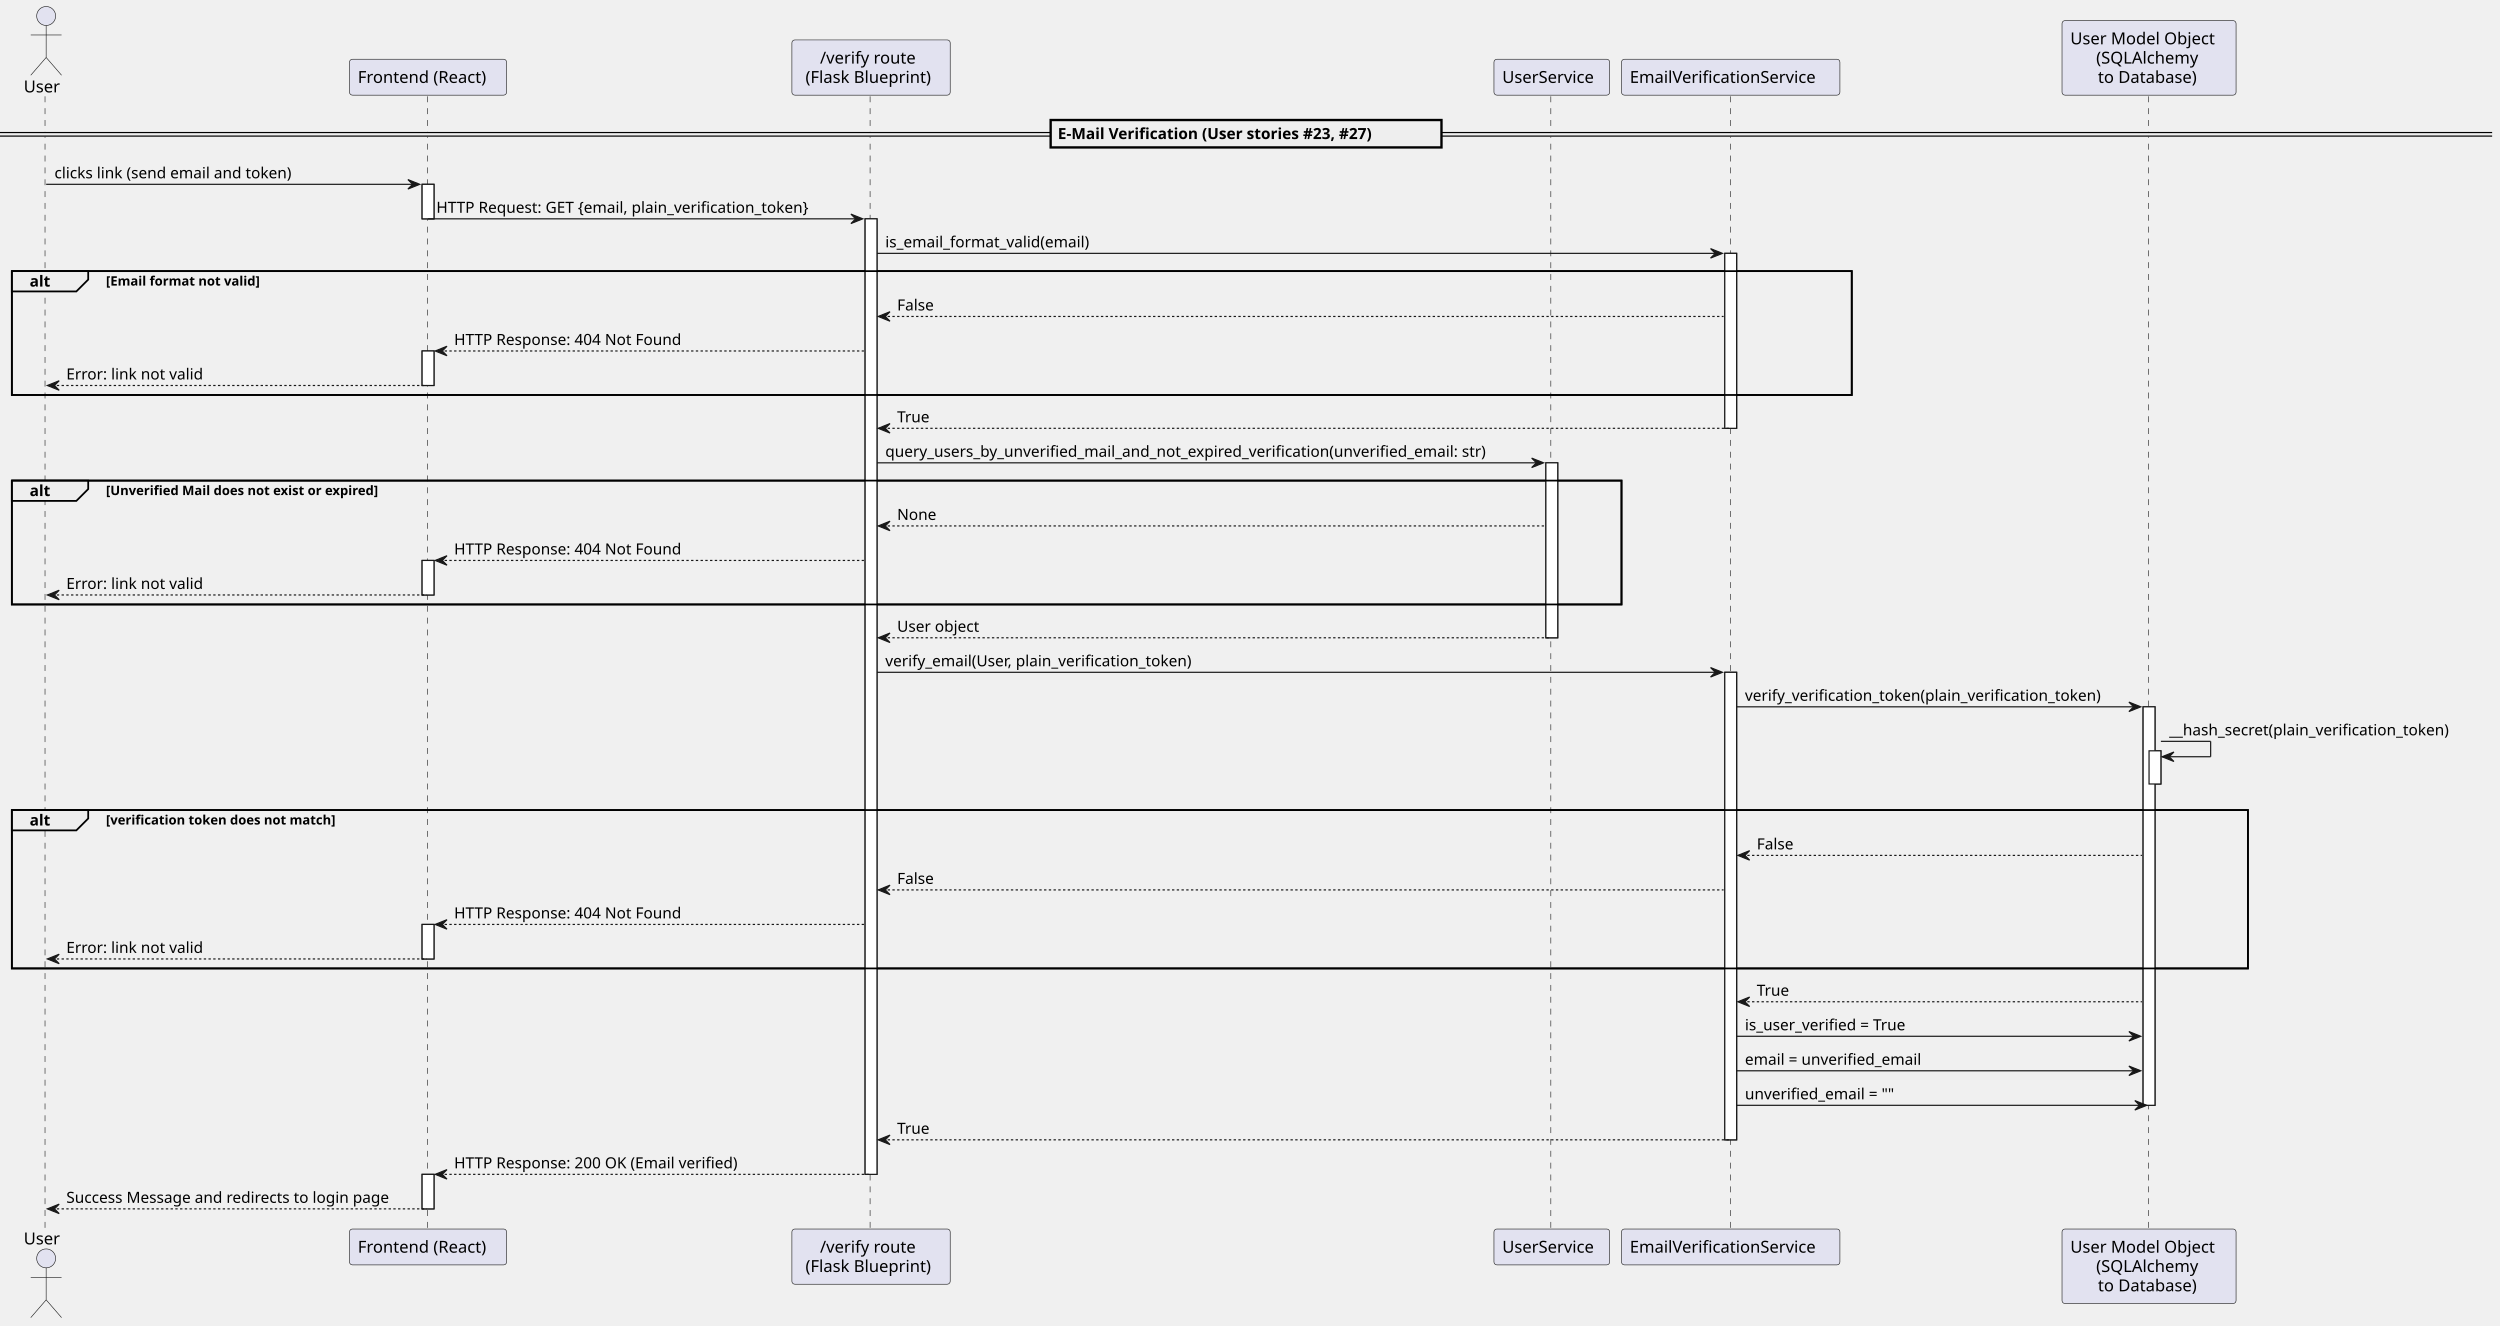
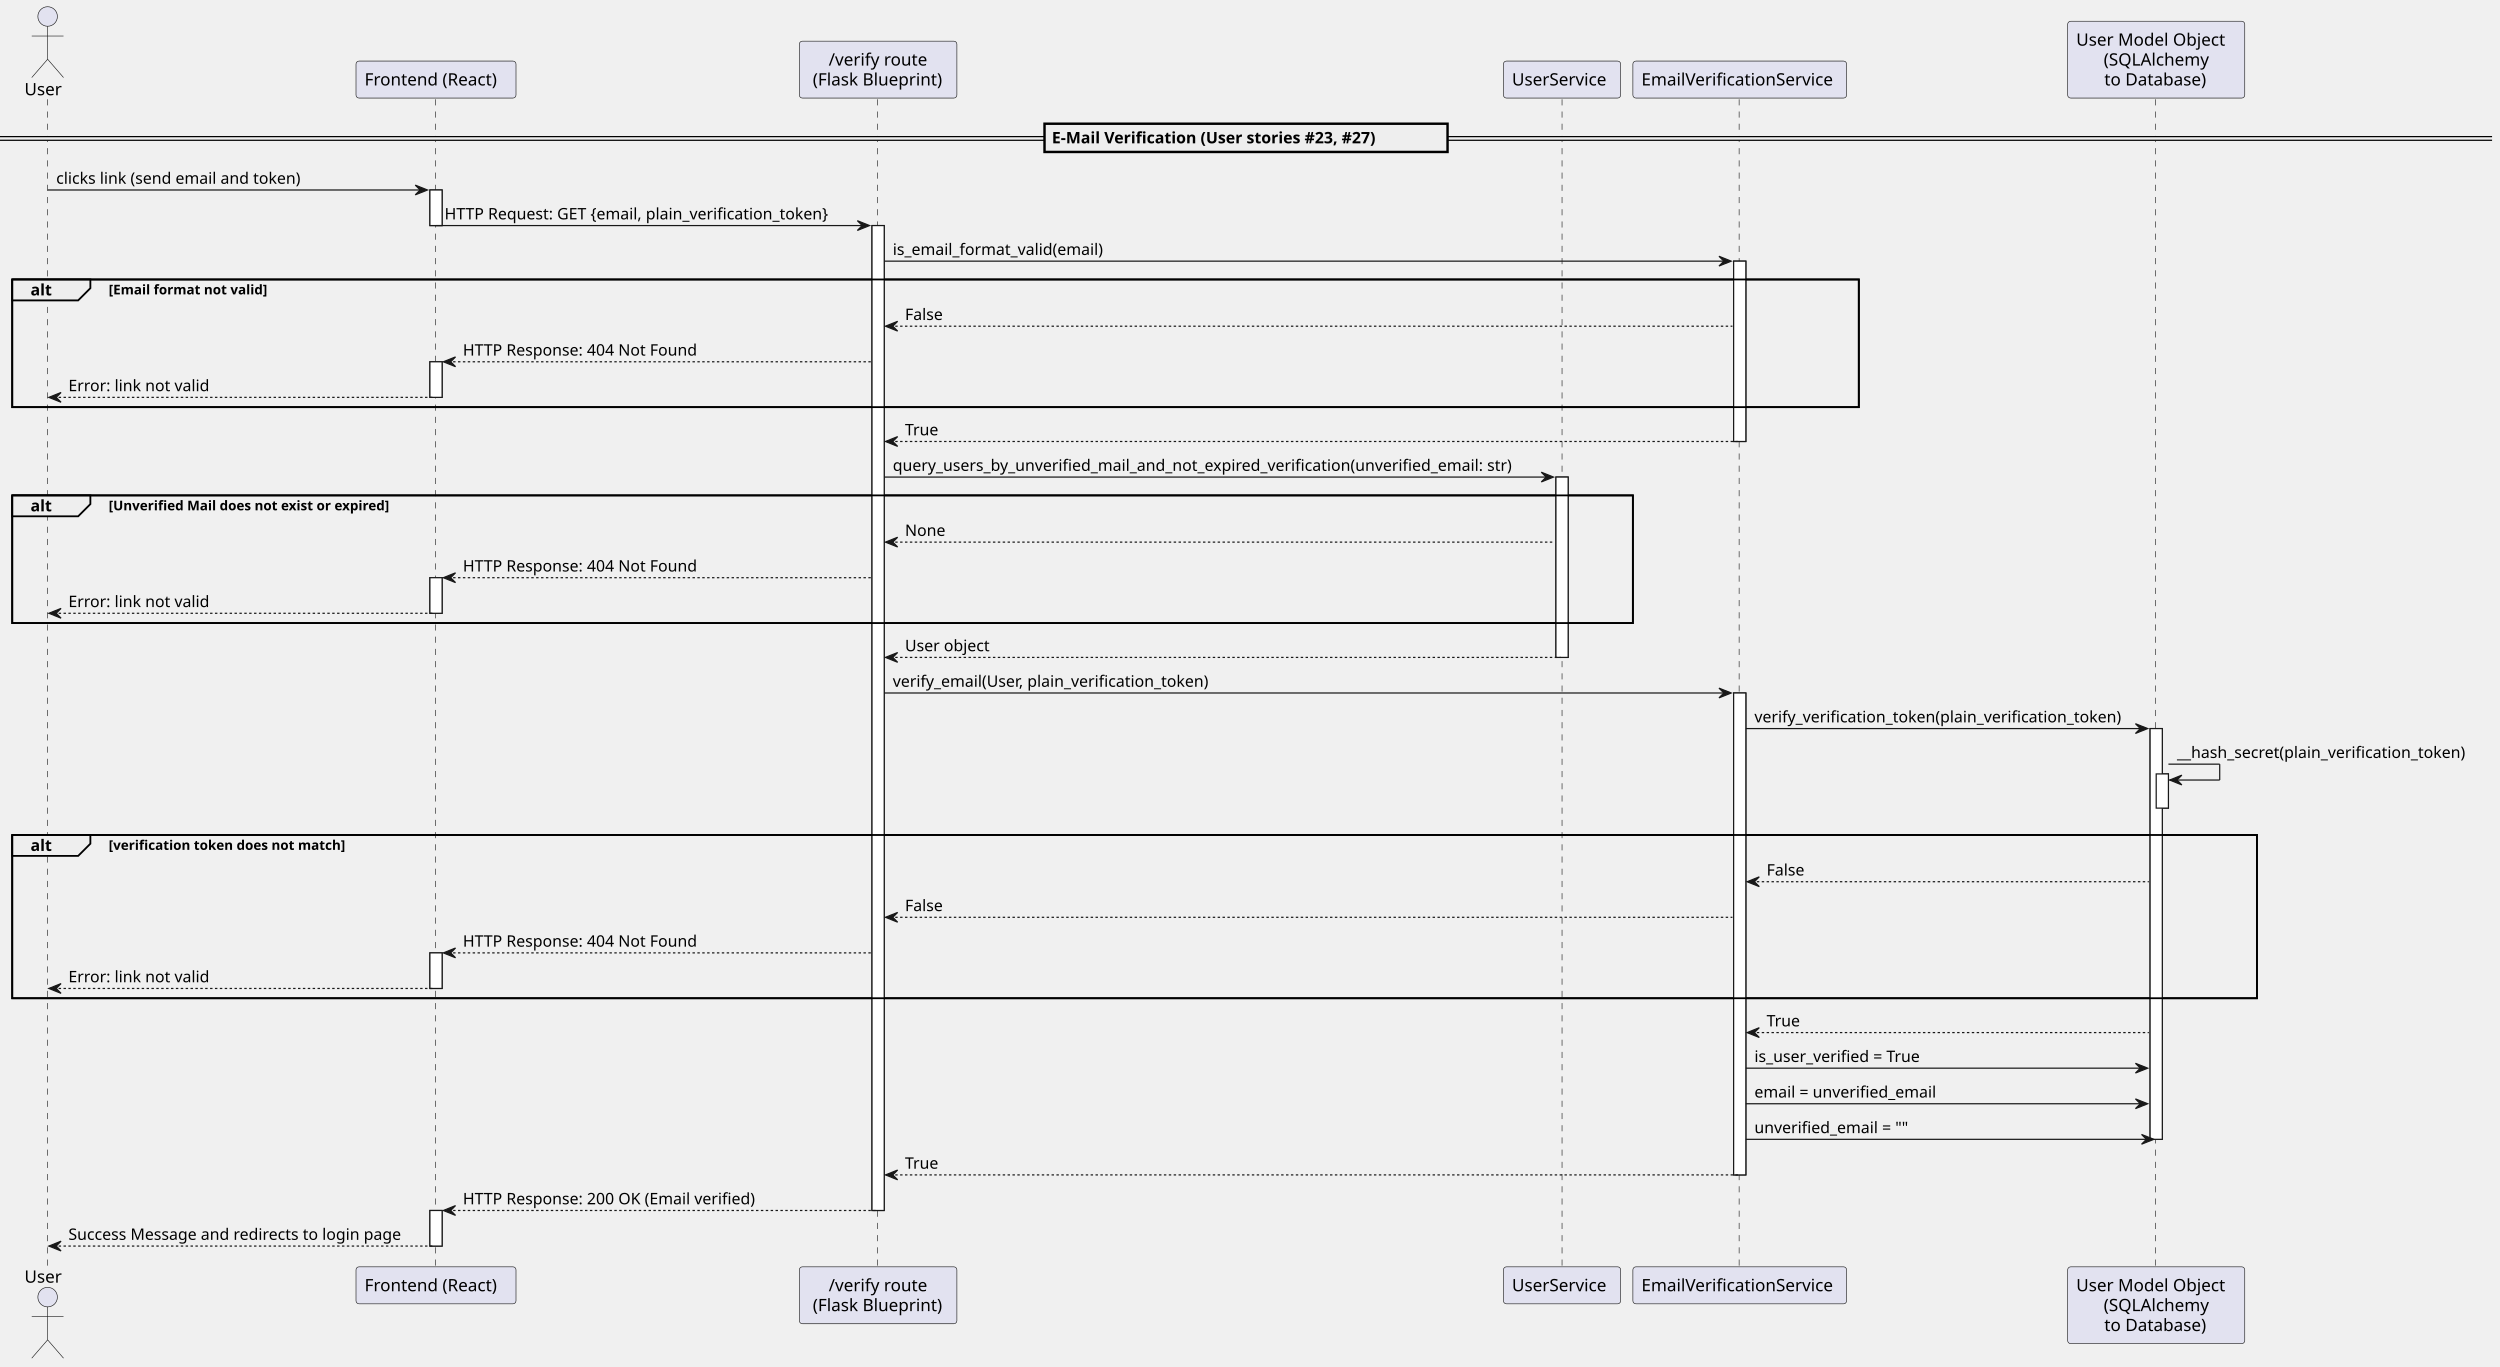
- <svg xmlns="http://www.w3.org/2000/svg" contentStyleType="text/css" data-diagram-type="SEQUENCE" height="1119px" preserveAspectRatio="none" style="width:2110px;height:1119px;background:#FFFFFF;" version="1.1" viewBox="0 0 2110 1119" width="2110px" zoomAndPan="magnify">
+ <svg xmlns="http://www.w3.org/2000/svg" contentStyleType="text/css" height="1119px" preserveAspectRatio="none" style="width:2047px;height:1119px;background:#FFFFFF;" version="1.1" viewBox="0 0 2047 1119" width="2047px" zoomAndPan="magnify">
  <defs />
  <g>
-     <g>
-       <rect fill="#FFFFFF" height="29.133" style="stroke:#181818;stroke-width:1;" width="10" x="356.268" y="155.562" />
-     </g>
-     <g>
-       <rect fill="#FFFFFF" height="29.133" style="stroke:#181818;stroke-width:1;" width="10" x="356.268" y="296.227" />
-     </g>
-     <g>
-       <rect fill="#FFFFFF" height="29.133" style="stroke:#181818;stroke-width:1;" width="10" x="356.268" y="473.023" />
-     </g>
-     <g>
-       <rect fill="#FFFFFF" height="29.133" style="stroke:#181818;stroke-width:1;" width="10" x="356.268" y="780.219" />
-     </g>
-     <g>
-       <rect fill="#FFFFFF" height="29.133" style="stroke:#181818;stroke-width:1;" width="10" x="356.268" y="991.148" />
-     </g>
-     <g>
-       <rect fill="#FFFFFF" height="806.453" style="stroke:#181818;stroke-width:1;" width="10" x="730.168" y="184.695" />
-     </g>
-     <g>
-       <rect fill="#FFFFFF" height="147.664" style="stroke:#181818;stroke-width:1;" width="10" x="1304.723" y="390.625" />
-     </g>
-     <g>
-       <rect fill="#FFFFFF" height="147.664" style="stroke:#181818;stroke-width:1;" width="10" x="1455.714" y="213.828" />
-     </g>
-     <g>
-       <rect fill="#FFFFFF" height="394.594" style="stroke:#181818;stroke-width:1;" width="10" x="1455.714" y="567.422" />
-     </g>
-     <g>
-       <rect fill="#FFFFFF" height="336.328" style="stroke:#181818;stroke-width:1;" width="10" x="1808.794" y="596.555" />
-     </g>
-     <g>
-       <rect fill="#FFFFFF" height="28" style="stroke:#181818;stroke-width:1;" width="10" x="1813.794" y="633.688" />
-     </g>
-     <rect fill="#FFFFFF" fill-opacity="0" height="104.531" style="stroke:#000000;stroke-width:1.5;" width="1552.88" x="10" y="228.828" />
-     <rect fill="#FFFFFF" fill-opacity="0" height="104.531" style="stroke:#000000;stroke-width:1.5;" width="1358.549" x="10" y="405.625" />
-     <rect fill="#FFFFFF" fill-opacity="0" height="133.664" style="stroke:#000000;stroke-width:1.5;" width="1887.239" x="10" y="683.688" />
-     <g>
-       <rect fill="#FFFFFF" fill-opacity="0" height="956.984" width="8" x="34.955" y="81.297" />
-       <line style="stroke:#181818;stroke-width:0.5;stroke-dasharray:5.0,5.0;" x1="38" x2="38" y1="81.297" y2="1038.281" />
-     </g>
-     <g>
-       <rect fill="#FFFFFF" fill-opacity="0" height="956.984" width="8" x="357.268" y="81.297" />
-       <line style="stroke:#181818;stroke-width:0.5;stroke-dasharray:5.0,5.0;" x1="360.973" x2="360.973" y1="81.297" y2="1038.281" />
-     </g>
-     <g>
-       <rect fill="#FFFFFF" fill-opacity="0" height="956.984" width="8" x="731.168" y="81.297" />
-       <line style="stroke:#181818;stroke-width:0.5;stroke-dasharray:5.0,5.0;" x1="734.356" x2="734.356" y1="81.297" y2="1038.281" />
-     </g>
-     <g>
-       <rect fill="#FFFFFF" fill-opacity="0" height="956.984" width="8" x="1305.723" y="81.297" />
-       <line style="stroke:#181818;stroke-width:0.5;stroke-dasharray:5.0,5.0;" x1="1308.898" x2="1308.898" y1="81.297" y2="1038.281" />
-     </g>
-     <g>
-       <rect fill="#FFFFFF" fill-opacity="0" height="956.984" width="8" x="1456.714" y="81.297" />
-       <line style="stroke:#181818;stroke-width:0.5;stroke-dasharray:5.0,5.0;" x1="1460.549" x2="1460.549" y1="81.297" y2="1038.281" />
-     </g>
-     <g>
-       <rect fill="#FFFFFF" fill-opacity="0" height="956.984" width="8" x="1809.794" y="81.297" />
-       <line style="stroke:#181818;stroke-width:0.5;stroke-dasharray:5.0,5.0;" x1="1813.349" x2="1813.349" y1="81.297" y2="1038.281" />
-     </g>
-     <g>
-       <text fill="#000000" font-family="sans-serif" font-size="14" lengthAdjust="spacing" textLength="31.91" x="20" y="77.995">User</text>
-       <ellipse cx="38.955" cy="13.5" fill="#E2E2F0" rx="8" ry="8" style="stroke:#181818;stroke-width:0.5;" />
-       <path d="M38.955,21.5 L38.955,48.5 M25.955,29.5 L51.955,29.5 M38.955,48.5 L25.955,63.5 M38.955,48.5 L51.955,63.5 " fill="#FFFFFF" fill-opacity="0" style="stroke:#181818;stroke-width:0.5;" />
-     </g>
-     <g>
-       <text fill="#000000" font-family="sans-serif" font-size="14" lengthAdjust="spacing" textLength="31.91" x="20" y="1050.276">User</text>
-       <ellipse cx="38.955" cy="1062.078" fill="#E2E2F0" rx="8" ry="8" style="stroke:#181818;stroke-width:0.5;" />
-       <path d="M38.955,1070.078 L38.955,1097.078 M25.955,1078.078 L51.955,1078.078 M38.955,1097.078 L25.955,1112.078 M38.955,1097.078 L51.955,1112.078 " fill="#FFFFFF" fill-opacity="0" style="stroke:#181818;stroke-width:0.5;" />
-     </g>
-     <g>
-       <rect fill="#E2E2F0" height="30.297" rx="2.5" ry="2.5" style="stroke:#181818;stroke-width:0.5;" width="132.59" x="294.973" y="50" />
-       <text fill="#000000" font-family="sans-serif" font-size="14" lengthAdjust="spacing" textLength="118.59" x="301.973" y="69.995">Frontend (React)</text>
-     </g>
-     <g>
-       <rect fill="#E2E2F0" height="30.297" rx="2.5" ry="2.5" style="stroke:#181818;stroke-width:0.5;" width="132.59" x="294.973" y="1037.281" />
-       <text fill="#000000" font-family="sans-serif" font-size="14" lengthAdjust="spacing" textLength="118.59" x="301.973" y="1057.276">Frontend (React)</text>
-     </g>
-     <g>
-       <rect fill="#E2E2F0" height="46.594" rx="2.5" ry="2.5" style="stroke:#181818;stroke-width:0.5;" width="133.622" x="668.356" y="33.703" />
-       <text fill="#000000" font-family="sans-serif" font-size="14" lengthAdjust="spacing" textLength="86.222" x="692.057" y="53.698">/verify route</text>
-       <text fill="#000000" font-family="sans-serif" font-size="14" lengthAdjust="spacing" textLength="115.172" x="679.807" y="69.995">(Flask Blueprint)</text>
-     </g>
-     <g>
-       <rect fill="#E2E2F0" height="46.594" rx="2.5" ry="2.5" style="stroke:#181818;stroke-width:0.5;" width="133.622" x="668.356" y="1037.281" />
-       <text fill="#000000" font-family="sans-serif" font-size="14" lengthAdjust="spacing" textLength="86.222" x="692.057" y="1057.276">/verify route</text>
-       <text fill="#000000" font-family="sans-serif" font-size="14" lengthAdjust="spacing" textLength="115.172" x="679.807" y="1073.573">(Flask Blueprint)</text>
-     </g>
-     <g>
-       <rect fill="#E2E2F0" height="30.297" rx="2.5" ry="2.5" style="stroke:#181818;stroke-width:0.5;" width="97.651" x="1260.898" y="50" />
-       <text fill="#000000" font-family="sans-serif" font-size="14" lengthAdjust="spacing" textLength="83.651" x="1267.898" y="69.995">UserService</text>
-     </g>
-     <g>
-       <rect fill="#E2E2F0" height="30.297" rx="2.5" ry="2.5" style="stroke:#181818;stroke-width:0.5;" width="97.651" x="1260.898" y="1037.281" />
-       <text fill="#000000" font-family="sans-serif" font-size="14" lengthAdjust="spacing" textLength="83.651" x="1267.898" y="1057.276">UserService</text>
-     </g>
-     <g>
-       <rect fill="#E2E2F0" height="30.297" rx="2.5" ry="2.5" style="stroke:#181818;stroke-width:0.5;" width="184.331" x="1368.549" y="50" />
-       <text fill="#000000" font-family="sans-serif" font-size="14" lengthAdjust="spacing" textLength="170.331" x="1375.549" y="69.995">EmailVerificationService</text>
-     </g>
-     <g>
-       <rect fill="#E2E2F0" height="30.297" rx="2.5" ry="2.5" style="stroke:#181818;stroke-width:0.5;" width="184.331" x="1368.549" y="1037.281" />
-       <text fill="#000000" font-family="sans-serif" font-size="14" lengthAdjust="spacing" textLength="170.331" x="1375.549" y="1057.276">EmailVerificationService</text>
-     </g>
-     <g>
-       <rect fill="#E2E2F0" height="62.891" rx="2.5" ry="2.5" style="stroke:#181818;stroke-width:0.5;" width="146.891" x="1740.349" y="17.406" />
-       <text fill="#000000" font-family="sans-serif" font-size="14" lengthAdjust="spacing" textLength="128.44" x="1747.349" y="37.401">User Model Object</text>
-       <text fill="#000000" font-family="sans-serif" font-size="14" lengthAdjust="spacing" textLength="93.741" x="1769.148" y="53.698">(SQLAlchemy</text>
-       <text fill="#000000" font-family="sans-serif" font-size="14" lengthAdjust="spacing" textLength="90.768" x="1770.635" y="69.995">to Database)</text>
-     </g>
-     <g>
-       <rect fill="#E2E2F0" height="62.891" rx="2.5" ry="2.5" style="stroke:#181818;stroke-width:0.5;" width="146.891" x="1740.349" y="1037.281" />
-       <text fill="#000000" font-family="sans-serif" font-size="14" lengthAdjust="spacing" textLength="128.44" x="1747.349" y="1057.276">User Model Object</text>
-       <text fill="#000000" font-family="sans-serif" font-size="14" lengthAdjust="spacing" textLength="93.741" x="1769.148" y="1073.573">(SQLAlchemy</text>
-       <text fill="#000000" font-family="sans-serif" font-size="14" lengthAdjust="spacing" textLength="90.768" x="1770.635" y="1089.87">to Database)</text>
-     </g>
-     <g>
-       <rect fill="#FFFFFF" height="29.133" style="stroke:#181818;stroke-width:1;" width="10" x="356.268" y="155.562" />
-     </g>
-     <g>
-       <rect fill="#FFFFFF" height="29.133" style="stroke:#181818;stroke-width:1;" width="10" x="356.268" y="296.227" />
-     </g>
-     <g>
-       <rect fill="#FFFFFF" height="29.133" style="stroke:#181818;stroke-width:1;" width="10" x="356.268" y="473.023" />
-     </g>
-     <g>
-       <rect fill="#FFFFFF" height="29.133" style="stroke:#181818;stroke-width:1;" width="10" x="356.268" y="780.219" />
-     </g>
-     <g>
-       <rect fill="#FFFFFF" height="29.133" style="stroke:#181818;stroke-width:1;" width="10" x="356.268" y="991.148" />
-     </g>
-     <g>
-       <rect fill="#FFFFFF" height="806.453" style="stroke:#181818;stroke-width:1;" width="10" x="730.168" y="184.695" />
-     </g>
-     <g>
-       <rect fill="#FFFFFF" height="147.664" style="stroke:#181818;stroke-width:1;" width="10" x="1304.723" y="390.625" />
-     </g>
-     <g>
-       <rect fill="#FFFFFF" height="147.664" style="stroke:#181818;stroke-width:1;" width="10" x="1455.714" y="213.828" />
-     </g>
-     <g>
-       <rect fill="#FFFFFF" height="394.594" style="stroke:#181818;stroke-width:1;" width="10" x="1455.714" y="567.422" />
-     </g>
-     <g>
-       <rect fill="#FFFFFF" height="336.328" style="stroke:#181818;stroke-width:1;" width="10" x="1808.794" y="596.555" />
-     </g>
-     <g>
-       <rect fill="#FFFFFF" height="28" style="stroke:#181818;stroke-width:1;" width="10" x="1813.794" y="633.688" />
-     </g>
-     <rect fill="#EEEEEE" height="3" style="stroke:#EEEEEE;stroke-width:1;" width="2103.363" x="0" y="111.863" />
-     <line style="stroke:#000000;stroke-width:1;" x1="0" x2="2103.363" y1="111.863" y2="111.863" />
-     <line style="stroke:#000000;stroke-width:1;" x1="0" x2="2103.363" y1="114.863" y2="114.863" />
-     <rect fill="#EEEEEE" height="23.133" style="stroke:#000000;stroke-width:2;" width="329.859" x="886.752" y="101.297" />
-     <text fill="#000000" font-family="sans-serif" font-size="13" font-weight="bold" lengthAdjust="spacing" textLength="311.334" x="892.752" y="117.364">E-Mail Verification (User stories #23, #27)</text>
-     <g>
-       <polygon fill="#181818" points="344.268,151.562,354.268,155.562,344.268,159.562,348.268,155.562" style="stroke:#181818;stroke-width:1;" />
-       <line style="stroke:#181818;stroke-width:1;" x1="38.955" x2="350.268" y1="155.562" y2="155.562" />
-       <text fill="#000000" font-family="sans-serif" font-size="13" lengthAdjust="spacing" textLength="218.004" x="45.955" y="150.497">clicks link (send email and token)</text>
-     </g>
-     <g>
-       <polygon fill="#181818" points="718.168,180.695,728.168,184.695,718.168,188.695,722.168,184.695" style="stroke:#181818;stroke-width:1;" />
-       <line style="stroke:#181818;stroke-width:1;" x1="361.268" x2="724.168" y1="184.695" y2="184.695" />
-       <text fill="#000000" font-family="sans-serif" font-size="13" lengthAdjust="spacing" textLength="344.9" x="368.268" y="179.629">HTTP Request: GET {email, plain_verification_token}</text>
-     </g>
-     <g>
-       <polygon fill="#181818" points="1443.714,209.828,1453.714,213.828,1443.714,217.828,1447.714,213.828" style="stroke:#181818;stroke-width:1;" />
-       <line style="stroke:#181818;stroke-width:1;" x1="740.168" x2="1449.714" y1="213.828" y2="213.828" />
-       <text fill="#000000" font-family="sans-serif" font-size="13" lengthAdjust="spacing" textLength="186.469" x="747.168" y="208.762">is_email_format_valid(email)</text>
-     </g>
-     <path d="M10,228.828 L74.443,228.828 L74.443,235.961 L64.443,245.961 L10,245.961 L10,228.828 " fill="#EEEEEE" style="stroke:#000000;stroke-width:1.5;" />
-     <rect fill="#FFFFFF" fill-opacity="0" height="104.531" style="stroke:#000000;stroke-width:1.5;" width="1552.88" x="10" y="228.828" />
-     <text fill="#000000" font-family="sans-serif" font-size="13" font-weight="bold" lengthAdjust="spacing" textLength="19.443" x="25" y="241.895">alt</text>
-     <text fill="#000000" font-family="sans-serif" font-size="11" font-weight="bold" lengthAdjust="spacing" textLength="148.049" x="89.443" y="241.039">[Email format not valid]</text>
-     <g>
-       <polygon fill="#181818" points="751.168,263.094,741.168,267.094,751.168,271.094,747.168,267.094" style="stroke:#181818;stroke-width:1;" />
-       <line style="stroke:#181818;stroke-width:1;stroke-dasharray:2.0,2.0;" x1="745.168" x2="1454.714" y1="267.094" y2="267.094" />
-       <text fill="#000000" font-family="sans-serif" font-size="13" lengthAdjust="spacing" textLength="33.827" x="757.168" y="262.028">False</text>
-     </g>
-     <g>
-       <polygon fill="#181818" points="377.268,292.227,367.268,296.227,377.268,300.227,373.268,296.227" style="stroke:#181818;stroke-width:1;" />
-       <line style="stroke:#181818;stroke-width:1;stroke-dasharray:2.0,2.0;" x1="371.268" x2="729.168" y1="296.227" y2="296.227" />
-       <text fill="#000000" font-family="sans-serif" font-size="13" lengthAdjust="spacing" textLength="205.175" x="383.268" y="291.161">HTTP Response: 404 Not Found</text>
-     </g>
-     <g>
-       <polygon fill="#181818" points="49.955,321.359,39.955,325.359,49.955,329.359,45.955,325.359" style="stroke:#181818;stroke-width:1;" />
-       <line style="stroke:#181818;stroke-width:1;stroke-dasharray:2.0,2.0;" x1="43.955" x2="360.268" y1="325.359" y2="325.359" />
-       <text fill="#000000" font-family="sans-serif" font-size="13" lengthAdjust="spacing" textLength="124.395" x="55.955" y="320.293">Error: link not valid</text>
-     </g>
-     <g>
-       <polygon fill="#181818" points="751.168,357.492,741.168,361.492,751.168,365.492,747.168,361.492" style="stroke:#181818;stroke-width:1;" />
-       <line style="stroke:#181818;stroke-width:1;stroke-dasharray:2.0,2.0;" x1="745.168" x2="1459.714" y1="361.492" y2="361.492" />
-       <text fill="#000000" font-family="sans-serif" font-size="13" lengthAdjust="spacing" textLength="29.523" x="757.168" y="356.426">True</text>
-     </g>
-     <g>
-       <polygon fill="#181818" points="1292.723,386.625,1302.723,390.625,1292.723,394.625,1296.723,390.625" style="stroke:#181818;stroke-width:1;" />
-       <line style="stroke:#181818;stroke-width:1;" x1="740.168" x2="1298.723" y1="390.625" y2="390.625" />
-       <text fill="#000000" font-family="sans-serif" font-size="13" lengthAdjust="spacing" textLength="545.556" x="747.168" y="385.559">query_users_by_unverified_mail_and_not_expired_verification(unverified_email: str)</text>
-     </g>
-     <path d="M10,405.625 L74.443,405.625 L74.443,412.758 L64.443,422.758 L10,422.758 L10,405.625 " fill="#EEEEEE" style="stroke:#000000;stroke-width:1.5;" />
-     <rect fill="#FFFFFF" fill-opacity="0" height="104.531" style="stroke:#000000;stroke-width:1.5;" width="1358.549" x="10" y="405.625" />
-     <text fill="#000000" font-family="sans-serif" font-size="13" font-weight="bold" lengthAdjust="spacing" textLength="19.443" x="25" y="418.692">alt</text>
-     <text fill="#000000" font-family="sans-serif" font-size="11" font-weight="bold" lengthAdjust="spacing" textLength="263.581" x="89.443" y="417.835">[Unverified Mail does not exist or expired]</text>
-     <g>
-       <polygon fill="#181818" points="751.168,439.891,741.168,443.891,751.168,447.891,747.168,443.891" style="stroke:#181818;stroke-width:1;" />
-       <line style="stroke:#181818;stroke-width:1;stroke-dasharray:2.0,2.0;" x1="745.168" x2="1303.723" y1="443.891" y2="443.891" />
-       <text fill="#000000" font-family="sans-serif" font-size="13" lengthAdjust="spacing" textLength="33.916" x="757.168" y="438.825">None</text>
-     </g>
-     <g>
-       <polygon fill="#181818" points="377.268,469.023,367.268,473.023,377.268,477.023,373.268,473.023" style="stroke:#181818;stroke-width:1;" />
-       <line style="stroke:#181818;stroke-width:1;stroke-dasharray:2.0,2.0;" x1="371.268" x2="729.168" y1="473.023" y2="473.023" />
-       <text fill="#000000" font-family="sans-serif" font-size="13" lengthAdjust="spacing" textLength="205.175" x="383.268" y="467.957">HTTP Response: 404 Not Found</text>
-     </g>
-     <g>
-       <polygon fill="#181818" points="49.955,498.156,39.955,502.156,49.955,506.156,45.955,502.156" style="stroke:#181818;stroke-width:1;" />
-       <line style="stroke:#181818;stroke-width:1;stroke-dasharray:2.0,2.0;" x1="43.955" x2="360.268" y1="502.156" y2="502.156" />
-       <text fill="#000000" font-family="sans-serif" font-size="13" lengthAdjust="spacing" textLength="124.395" x="55.955" y="497.09">Error: link not valid</text>
-     </g>
-     <g>
-       <polygon fill="#181818" points="751.168,534.289,741.168,538.289,751.168,542.289,747.168,538.289" style="stroke:#181818;stroke-width:1;" />
-       <line style="stroke:#181818;stroke-width:1;stroke-dasharray:2.0,2.0;" x1="745.168" x2="1308.723" y1="538.289" y2="538.289" />
-       <text fill="#000000" font-family="sans-serif" font-size="13" lengthAdjust="spacing" textLength="73.823" x="757.168" y="533.223">User object</text>
-     </g>
-     <g>
-       <polygon fill="#181818" points="1443.714,563.422,1453.714,567.422,1443.714,571.422,1447.714,567.422" style="stroke:#181818;stroke-width:1;" />
-       <line style="stroke:#181818;stroke-width:1;" x1="740.168" x2="1449.714" y1="567.422" y2="567.422" />
-       <text fill="#000000" font-family="sans-serif" font-size="13" lengthAdjust="spacing" textLength="281.658" x="747.168" y="562.356">verify_email(User, plain_verification_token)</text>
-     </g>
-     <g>
-       <polygon fill="#181818" points="1796.794,592.555,1806.794,596.555,1796.794,600.555,1800.794,596.555" style="stroke:#181818;stroke-width:1;" />
-       <line style="stroke:#181818;stroke-width:1;" x1="1465.714" x2="1802.794" y1="596.555" y2="596.555" />
-       <text fill="#000000" font-family="sans-serif" font-size="13" lengthAdjust="spacing" textLength="324.08" x="1472.714" y="591.489">verify_verification_token(plain_verification_token)</text>
-     </g>
-     <g>
-       <line style="stroke:#181818;stroke-width:1;" x1="1823.794" x2="1865.794" y1="625.688" y2="625.688" />
-       <line style="stroke:#181818;stroke-width:1;" x1="1865.794" x2="1865.794" y1="625.688" y2="638.688" />
-       <line style="stroke:#181818;stroke-width:1;" x1="1824.794" x2="1865.794" y1="638.688" y2="638.688" />
-       <polygon fill="#181818" points="1834.794,634.688,1824.794,638.688,1834.794,642.688,1830.794,638.688" style="stroke:#181818;stroke-width:1;" />
-       <text fill="#000000" font-family="sans-serif" font-size="13" lengthAdjust="spacing" textLength="255.569" x="1830.794" y="620.622">__hash_secret(plain_verification_token)</text>
-     </g>
-     <path d="M10,683.688 L74.443,683.688 L74.443,690.82 L64.443,700.82 L10,700.82 L10,683.688 " fill="#EEEEEE" style="stroke:#000000;stroke-width:1.5;" />
-     <rect fill="#FFFFFF" fill-opacity="0" height="133.664" style="stroke:#000000;stroke-width:1.5;" width="1887.239" x="10" y="683.688" />
-     <text fill="#000000" font-family="sans-serif" font-size="13" font-weight="bold" lengthAdjust="spacing" textLength="19.443" x="25" y="696.754">alt</text>
-     <text fill="#000000" font-family="sans-serif" font-size="11" font-weight="bold" lengthAdjust="spacing" textLength="220.118" x="89.443" y="695.898">[verification token does not match]</text>
-     <g>
-       <polygon fill="#181818" points="1476.714,717.953,1466.714,721.953,1476.714,725.953,1472.714,721.953" style="stroke:#181818;stroke-width:1;" />
-       <line style="stroke:#181818;stroke-width:1;stroke-dasharray:2.0,2.0;" x1="1470.714" x2="1807.794" y1="721.953" y2="721.953" />
-       <text fill="#000000" font-family="sans-serif" font-size="13" lengthAdjust="spacing" textLength="33.827" x="1482.714" y="716.887">False</text>
-     </g>
-     <g>
-       <polygon fill="#181818" points="751.168,747.086,741.168,751.086,751.168,755.086,747.168,751.086" style="stroke:#181818;stroke-width:1;" />
-       <line style="stroke:#181818;stroke-width:1;stroke-dasharray:2.0,2.0;" x1="745.168" x2="1454.714" y1="751.086" y2="751.086" />
-       <text fill="#000000" font-family="sans-serif" font-size="13" lengthAdjust="spacing" textLength="33.827" x="757.168" y="746.02">False</text>
-     </g>
-     <g>
-       <polygon fill="#181818" points="377.268,776.219,367.268,780.219,377.268,784.219,373.268,780.219" style="stroke:#181818;stroke-width:1;" />
-       <line style="stroke:#181818;stroke-width:1;stroke-dasharray:2.0,2.0;" x1="371.268" x2="729.168" y1="780.219" y2="780.219" />
-       <text fill="#000000" font-family="sans-serif" font-size="13" lengthAdjust="spacing" textLength="205.175" x="383.268" y="775.153">HTTP Response: 404 Not Found</text>
-     </g>
-     <g>
-       <polygon fill="#181818" points="49.955,805.352,39.955,809.352,49.955,813.352,45.955,809.352" style="stroke:#181818;stroke-width:1;" />
-       <line style="stroke:#181818;stroke-width:1;stroke-dasharray:2.0,2.0;" x1="43.955" x2="360.268" y1="809.352" y2="809.352" />
-       <text fill="#000000" font-family="sans-serif" font-size="13" lengthAdjust="spacing" textLength="124.395" x="55.955" y="804.286">Error: link not valid</text>
-     </g>
-     <g>
-       <polygon fill="#181818" points="1476.714,841.484,1466.714,845.484,1476.714,849.484,1472.714,845.484" style="stroke:#181818;stroke-width:1;" />
-       <line style="stroke:#181818;stroke-width:1;stroke-dasharray:2.0,2.0;" x1="1470.714" x2="1807.794" y1="845.484" y2="845.484" />
-       <text fill="#000000" font-family="sans-serif" font-size="13" lengthAdjust="spacing" textLength="29.523" x="1482.714" y="840.418">True</text>
-     </g>
-     <g>
-       <polygon fill="#181818" points="1796.794,870.617,1806.794,874.617,1796.794,878.617,1800.794,874.617" style="stroke:#181818;stroke-width:1;" />
-       <line style="stroke:#181818;stroke-width:1;" x1="1465.714" x2="1802.794" y1="874.617" y2="874.617" />
-       <text fill="#000000" font-family="sans-serif" font-size="13" lengthAdjust="spacing" textLength="149.506" x="1472.714" y="869.551">is_user_verified = True</text>
-     </g>
-     <g>
-       <polygon fill="#181818" points="1796.794,899.75,1806.794,903.75,1796.794,907.75,1800.794,903.75" style="stroke:#181818;stroke-width:1;" />
-       <line style="stroke:#181818;stroke-width:1;" x1="1465.714" x2="1802.794" y1="903.75" y2="903.75" />
-       <text fill="#000000" font-family="sans-serif" font-size="13" lengthAdjust="spacing" textLength="162.925" x="1472.714" y="898.684">email = unverified_email</text>
-     </g>
-     <g>
-       <polygon fill="#181818" points="1801.794,928.883,1811.794,932.883,1801.794,936.883,1805.794,932.883" style="stroke:#181818;stroke-width:1;" />
-       <line style="stroke:#181818;stroke-width:1;" x1="1465.714" x2="1807.794" y1="932.883" y2="932.883" />
-       <text fill="#000000" font-family="sans-serif" font-size="13" lengthAdjust="spacing" textLength="139.033" x="1472.714" y="927.817">unverified_email = ""</text>
-     </g>
-     <g>
-       <polygon fill="#181818" points="751.168,958.016,741.168,962.016,751.168,966.016,747.168,962.016" style="stroke:#181818;stroke-width:1;" />
-       <line style="stroke:#181818;stroke-width:1;stroke-dasharray:2.0,2.0;" x1="745.168" x2="1459.714" y1="962.016" y2="962.016" />
-       <text fill="#000000" font-family="sans-serif" font-size="13" lengthAdjust="spacing" textLength="29.523" x="757.168" y="956.95">True</text>
-     </g>
-     <g>
-       <polygon fill="#181818" points="377.268,987.148,367.268,991.148,377.268,995.148,373.268,991.148" style="stroke:#181818;stroke-width:1;" />
-       <line style="stroke:#181818;stroke-width:1;stroke-dasharray:2.0,2.0;" x1="371.268" x2="734.168" y1="991.148" y2="991.148" />
-       <text fill="#000000" font-family="sans-serif" font-size="13" lengthAdjust="spacing" textLength="260.425" x="383.268" y="986.082">HTTP Response: 200 OK (Email verified)</text>
-     </g>
-     <g>
-       <polygon fill="#181818" points="49.955,1016.281,39.955,1020.281,49.955,1024.281,45.955,1020.281" style="stroke:#181818;stroke-width:1;" />
-       <line style="stroke:#181818;stroke-width:1;stroke-dasharray:2.0,2.0;" x1="43.955" x2="360.268" y1="1020.281" y2="1020.281" />
-       <text fill="#000000" font-family="sans-serif" font-size="13" lengthAdjust="spacing" textLength="293.312" x="55.955" y="1015.215">Success Message and redirects to login page</text>
-     </g>
+     <rect fill="#FFFFFF" height="29.133" style="stroke:#181818;stroke-width:1.0;" width="10" x="352" y="155.562" />
+     <rect fill="#FFFFFF" height="29.133" style="stroke:#181818;stroke-width:1.0;" width="10" x="352" y="296.227" />
+     <rect fill="#FFFFFF" height="29.133" style="stroke:#181818;stroke-width:1.0;" width="10" x="352" y="473.023" />
+     <rect fill="#FFFFFF" height="29.133" style="stroke:#181818;stroke-width:1.0;" width="10" x="352" y="780.219" />
+     <rect fill="#FFFFFF" height="29.133" style="stroke:#181818;stroke-width:1.0;" width="10" x="352" y="991.148" />
+     <rect fill="#FFFFFF" height="806.453" style="stroke:#181818;stroke-width:1.0;" width="10" x="714" y="184.695" />
+     <rect fill="#FFFFFF" height="147.664" style="stroke:#181818;stroke-width:1.0;" width="10" x="1274" y="390.625" />
+     <rect fill="#FFFFFF" height="147.664" style="stroke:#181818;stroke-width:1.0;" width="10" x="1419.5" y="213.828" />
+     <rect fill="#FFFFFF" height="394.594" style="stroke:#181818;stroke-width:1.0;" width="10" x="1419.5" y="567.422" />
+     <rect fill="#FFFFFF" height="336.328" style="stroke:#181818;stroke-width:1.0;" width="10" x="1760.5" y="596.555" />
+     <rect fill="#FFFFFF" height="28" style="stroke:#181818;stroke-width:1.0;" width="10" x="1765.5" y="633.688" />
+     <rect fill="none" height="104.531" style="stroke:#000000;stroke-width:1.5;" width="1512" x="10" y="228.828" />
+     <rect fill="none" height="104.531" style="stroke:#000000;stroke-width:1.5;" width="1327" x="10" y="405.625" />
+     <rect fill="none" height="133.664" style="stroke:#000000;stroke-width:1.5;" width="1838" x="10" y="683.688" />
+     <line style="stroke:#181818;stroke-width:0.5;stroke-dasharray:5.0,5.0;" x1="39" x2="39" y1="81.297" y2="1038.281" />
+     <line style="stroke:#181818;stroke-width:0.5;stroke-dasharray:5.0,5.0;" x1="356.5" x2="356.5" y1="81.297" y2="1038.281" />
+     <line style="stroke:#181818;stroke-width:0.5;stroke-dasharray:5.0,5.0;" x1="718.5" x2="718.5" y1="81.297" y2="1038.281" />
+     <line style="stroke:#181818;stroke-width:0.5;stroke-dasharray:5.0,5.0;" x1="1279" x2="1279" y1="81.297" y2="1038.281" />
+     <line style="stroke:#181818;stroke-width:0.5;stroke-dasharray:5.0,5.0;" x1="1424" x2="1424" y1="81.297" y2="1038.281" />
+     <line style="stroke:#181818;stroke-width:0.5;stroke-dasharray:5.0,5.0;" x1="1765" x2="1765" y1="81.297" y2="1038.281" />
+     <text fill="#000000" font-family="sans-serif" font-size="14" lengthAdjust="spacing" textLength="32" x="20" y="77.995">User</text>
+     <ellipse cx="39" cy="13.5" fill="#E2E2F0" rx="8" ry="8" style="stroke:#181818;stroke-width:0.5;" />
+     <path d="M39,21.5 L39,48.5 M26,29.5 L52,29.5 M39,48.5 L26,63.5 M39,48.5 L52,63.5 " fill="none" style="stroke:#181818;stroke-width:0.5;" />
+     <text fill="#000000" font-family="sans-serif" font-size="14" lengthAdjust="spacing" textLength="32" x="20" y="1050.276">User</text>
+     <ellipse cx="39" cy="1062.078" fill="#E2E2F0" rx="8" ry="8" style="stroke:#181818;stroke-width:0.5;" />
+     <path d="M39,1070.078 L39,1097.078 M26,1078.078 L52,1078.078 M39,1097.078 L26,1112.078 M39,1097.078 L52,1112.078 " fill="none" style="stroke:#181818;stroke-width:0.5;" />
+     <rect fill="#E2E2F0" height="30.297" rx="2.5" ry="2.5" style="stroke:#181818;stroke-width:0.5;" width="131" x="291.5" y="50" />
+     <text fill="#000000" font-family="sans-serif" font-size="14" lengthAdjust="spacing" textLength="117" x="298.5" y="69.995">Frontend (React)</text>
+     <rect fill="#E2E2F0" height="30.297" rx="2.5" ry="2.5" style="stroke:#181818;stroke-width:0.5;" width="131" x="291.5" y="1037.281" />
+     <text fill="#000000" font-family="sans-serif" font-size="14" lengthAdjust="spacing" textLength="117" x="298.5" y="1057.276">Frontend (React)</text>
+     <rect fill="#E2E2F0" height="46.594" rx="2.5" ry="2.5" style="stroke:#181818;stroke-width:0.5;" width="129" x="654.5" y="33.703" />
+     <text fill="#000000" font-family="sans-serif" font-size="14" lengthAdjust="spacing" textLength="81" x="678.5" y="53.698">/verify route</text>
+     <text fill="#000000" font-family="sans-serif" font-size="14" lengthAdjust="spacing" textLength="111" x="665.5" y="69.995">(Flask Blueprint)</text>
+     <rect fill="#E2E2F0" height="46.594" rx="2.5" ry="2.5" style="stroke:#181818;stroke-width:0.5;" width="129" x="654.5" y="1037.281" />
+     <text fill="#000000" font-family="sans-serif" font-size="14" lengthAdjust="spacing" textLength="81" x="678.5" y="1057.276">/verify route</text>
+     <text fill="#000000" font-family="sans-serif" font-size="14" lengthAdjust="spacing" textLength="111" x="665.5" y="1073.573">(Flask Blueprint)</text>
+     <rect fill="#E2E2F0" height="30.297" rx="2.5" ry="2.5" style="stroke:#181818;stroke-width:0.5;" width="96" x="1231" y="50" />
+     <text fill="#000000" font-family="sans-serif" font-size="14" lengthAdjust="spacing" textLength="82" x="1238" y="69.995">UserService</text>
+     <rect fill="#E2E2F0" height="30.297" rx="2.5" ry="2.5" style="stroke:#181818;stroke-width:0.5;" width="96" x="1231" y="1037.281" />
+     <text fill="#000000" font-family="sans-serif" font-size="14" lengthAdjust="spacing" textLength="82" x="1238" y="1057.276">UserService</text>
+     <rect fill="#E2E2F0" height="30.297" rx="2.5" ry="2.5" style="stroke:#181818;stroke-width:0.5;" width="175" x="1337" y="50" />
+     <text fill="#000000" font-family="sans-serif" font-size="14" lengthAdjust="spacing" textLength="161" x="1344" y="69.995">EmailVerificationService</text>
+     <rect fill="#E2E2F0" height="30.297" rx="2.5" ry="2.5" style="stroke:#181818;stroke-width:0.5;" width="175" x="1337" y="1037.281" />
+     <text fill="#000000" font-family="sans-serif" font-size="14" lengthAdjust="spacing" textLength="161" x="1344" y="1057.276">EmailVerificationService</text>
+     <rect fill="#E2E2F0" height="62.891" rx="2.5" ry="2.5" style="stroke:#181818;stroke-width:0.5;" width="145" x="1693" y="17.406" />
+     <text fill="#000000" font-family="sans-serif" font-size="14" lengthAdjust="spacing" textLength="127" x="1700" y="37.401">User Model Object</text>
+     <text fill="#000000" font-family="sans-serif" font-size="14" lengthAdjust="spacing" textLength="90" x="1722.5" y="53.698">(SQLAlchemy</text>
+     <text fill="#000000" font-family="sans-serif" font-size="14" lengthAdjust="spacing" textLength="89" x="1723" y="69.995">to Database)</text>
+     <rect fill="#E2E2F0" height="62.891" rx="2.5" ry="2.5" style="stroke:#181818;stroke-width:0.5;" width="145" x="1693" y="1037.281" />
+     <text fill="#000000" font-family="sans-serif" font-size="14" lengthAdjust="spacing" textLength="127" x="1700" y="1057.276">User Model Object</text>
+     <text fill="#000000" font-family="sans-serif" font-size="14" lengthAdjust="spacing" textLength="90" x="1722.5" y="1073.573">(SQLAlchemy</text>
+     <text fill="#000000" font-family="sans-serif" font-size="14" lengthAdjust="spacing" textLength="89" x="1723" y="1089.87">to Database)</text>
+     <rect fill="#FFFFFF" height="29.133" style="stroke:#181818;stroke-width:1.0;" width="10" x="352" y="155.562" />
+     <rect fill="#FFFFFF" height="29.133" style="stroke:#181818;stroke-width:1.0;" width="10" x="352" y="296.227" />
+     <rect fill="#FFFFFF" height="29.133" style="stroke:#181818;stroke-width:1.0;" width="10" x="352" y="473.023" />
+     <rect fill="#FFFFFF" height="29.133" style="stroke:#181818;stroke-width:1.0;" width="10" x="352" y="780.219" />
+     <rect fill="#FFFFFF" height="29.133" style="stroke:#181818;stroke-width:1.0;" width="10" x="352" y="991.148" />
+     <rect fill="#FFFFFF" height="806.453" style="stroke:#181818;stroke-width:1.0;" width="10" x="714" y="184.695" />
+     <rect fill="#FFFFFF" height="147.664" style="stroke:#181818;stroke-width:1.0;" width="10" x="1274" y="390.625" />
+     <rect fill="#FFFFFF" height="147.664" style="stroke:#181818;stroke-width:1.0;" width="10" x="1419.5" y="213.828" />
+     <rect fill="#FFFFFF" height="394.594" style="stroke:#181818;stroke-width:1.0;" width="10" x="1419.5" y="567.422" />
+     <rect fill="#FFFFFF" height="336.328" style="stroke:#181818;stroke-width:1.0;" width="10" x="1760.5" y="596.555" />
+     <rect fill="#FFFFFF" height="28" style="stroke:#181818;stroke-width:1.0;" width="10" x="1765.5" y="633.688" />
+     <rect fill="#EEEEEE" height="3" style="stroke:#EEEEEE;stroke-width:1.0;" width="2040.5" x="0" y="111.863" />
+     <line style="stroke:#000000;stroke-width:1.0;" x1="0" x2="2040.5" y1="111.863" y2="111.863" />
+     <line style="stroke:#000000;stroke-width:1.0;" x1="0" x2="2040.5" y1="114.863" y2="114.863" />
+     <rect fill="#EEEEEE" height="23.133" style="stroke:#000000;stroke-width:2.0;" width="330" x="855.25" y="101.297" />
+     <text fill="#000000" font-family="sans-serif" font-size="13" font-weight="bold" lengthAdjust="spacing" textLength="311" x="861.25" y="117.364">E-Mail Verification (User stories #23, #27)</text>
+     <polygon fill="#181818" points="340,151.562,350,155.562,340,159.562,344,155.562" style="stroke:#181818;stroke-width:1.0;" />
+     <line style="stroke:#181818;stroke-width:1.0;" x1="39" x2="346" y1="155.562" y2="155.562" />
+     <text fill="#000000" font-family="sans-serif" font-size="13" lengthAdjust="spacing" textLength="211" x="46" y="150.497">clicks link (send email and token)</text>
+     <polygon fill="#181818" points="702,180.695,712,184.695,702,188.695,706,184.695" style="stroke:#181818;stroke-width:1.0;" />
+     <line style="stroke:#181818;stroke-width:1.0;" x1="357" x2="708" y1="184.695" y2="184.695" />
+     <text fill="#000000" font-family="sans-serif" font-size="13" lengthAdjust="spacing" textLength="333" x="364" y="179.629">HTTP Request: GET {email, plain_verification_token}</text>
+     <polygon fill="#181818" points="1407.5,209.828,1417.5,213.828,1407.5,217.828,1411.5,213.828" style="stroke:#181818;stroke-width:1.0;" />
+     <line style="stroke:#181818;stroke-width:1.0;" x1="724" x2="1413.5" y1="213.828" y2="213.828" />
+     <text fill="#000000" font-family="sans-serif" font-size="13" lengthAdjust="spacing" textLength="183" x="731" y="208.762">is_email_format_valid(email)</text>
+     <path d="M10,228.828 L74,228.828 L74,235.961 L64,245.961 L10,245.961 L10,228.828 " fill="#EEEEEE" style="stroke:#000000;stroke-width:1.5;" />
+     <rect fill="none" height="104.531" style="stroke:#000000;stroke-width:1.5;" width="1512" x="10" y="228.828" />
+     <text fill="#000000" font-family="sans-serif" font-size="13" font-weight="bold" lengthAdjust="spacing" textLength="19" x="25" y="241.895">alt</text>
+     <text fill="#000000" font-family="sans-serif" font-size="11" font-weight="bold" lengthAdjust="spacing" textLength="151" x="89" y="241.039">[Email format not valid]</text>
+     <polygon fill="#181818" points="735,263.094,725,267.094,735,271.094,731,267.094" style="stroke:#181818;stroke-width:1.0;" />
+     <line style="stroke:#181818;stroke-width:1.0;stroke-dasharray:2.0,2.0;" x1="729" x2="1418.5" y1="267.094" y2="267.094" />
+     <text fill="#000000" font-family="sans-serif" font-size="13" lengthAdjust="spacing" textLength="33" x="741" y="262.028">False</text>
+     <polygon fill="#181818" points="373,292.227,363,296.227,373,300.227,369,296.227" style="stroke:#181818;stroke-width:1.0;" />
+     <line style="stroke:#181818;stroke-width:1.0;stroke-dasharray:2.0,2.0;" x1="367" x2="713" y1="296.227" y2="296.227" />
+     <text fill="#000000" font-family="sans-serif" font-size="13" lengthAdjust="spacing" textLength="200" x="379" y="291.161">HTTP Response: 404 Not Found</text>
+     <polygon fill="#181818" points="50,321.359,40,325.359,50,329.359,46,325.359" style="stroke:#181818;stroke-width:1.0;" />
+     <line style="stroke:#181818;stroke-width:1.0;stroke-dasharray:2.0,2.0;" x1="44" x2="356" y1="325.359" y2="325.359" />
+     <text fill="#000000" font-family="sans-serif" font-size="13" lengthAdjust="spacing" textLength="118" x="56" y="320.293">Error: link not valid</text>
+     <polygon fill="#181818" points="735,357.492,725,361.492,735,365.492,731,361.492" style="stroke:#181818;stroke-width:1.0;" />
+     <line style="stroke:#181818;stroke-width:1.0;stroke-dasharray:2.0,2.0;" x1="729" x2="1423.5" y1="361.492" y2="361.492" />
+     <text fill="#000000" font-family="sans-serif" font-size="13" lengthAdjust="spacing" textLength="28" x="741" y="356.426">True</text>
+     <polygon fill="#181818" points="1262,386.625,1272,390.625,1262,394.625,1266,390.625" style="stroke:#181818;stroke-width:1.0;" />
+     <line style="stroke:#181818;stroke-width:1.0;" x1="724" x2="1268" y1="390.625" y2="390.625" />
+     <text fill="#000000" font-family="sans-serif" font-size="13" lengthAdjust="spacing" textLength="531" x="731" y="385.559">query_users_by_unverified_mail_and_not_expired_verification(unverified_email: str)</text>
+     <path d="M10,405.625 L74,405.625 L74,412.758 L64,422.758 L10,422.758 L10,405.625 " fill="#EEEEEE" style="stroke:#000000;stroke-width:1.5;" />
+     <rect fill="none" height="104.531" style="stroke:#000000;stroke-width:1.5;" width="1327" x="10" y="405.625" />
+     <text fill="#000000" font-family="sans-serif" font-size="13" font-weight="bold" lengthAdjust="spacing" textLength="19" x="25" y="418.692">alt</text>
+     <text fill="#000000" font-family="sans-serif" font-size="11" font-weight="bold" lengthAdjust="spacing" textLength="271" x="89" y="417.835">[Unverified Mail does not exist or expired]</text>
+     <polygon fill="#181818" points="735,439.891,725,443.891,735,447.891,731,443.891" style="stroke:#181818;stroke-width:1.0;" />
+     <line style="stroke:#181818;stroke-width:1.0;stroke-dasharray:2.0,2.0;" x1="729" x2="1273" y1="443.891" y2="443.891" />
+     <text fill="#000000" font-family="sans-serif" font-size="13" lengthAdjust="spacing" textLength="34" x="741" y="438.825">None</text>
+     <polygon fill="#181818" points="373,469.023,363,473.023,373,477.023,369,473.023" style="stroke:#181818;stroke-width:1.0;" />
+     <line style="stroke:#181818;stroke-width:1.0;stroke-dasharray:2.0,2.0;" x1="367" x2="713" y1="473.023" y2="473.023" />
+     <text fill="#000000" font-family="sans-serif" font-size="13" lengthAdjust="spacing" textLength="200" x="379" y="467.957">HTTP Response: 404 Not Found</text>
+     <polygon fill="#181818" points="50,498.156,40,502.156,50,506.156,46,502.156" style="stroke:#181818;stroke-width:1.0;" />
+     <line style="stroke:#181818;stroke-width:1.0;stroke-dasharray:2.0,2.0;" x1="44" x2="356" y1="502.156" y2="502.156" />
+     <text fill="#000000" font-family="sans-serif" font-size="13" lengthAdjust="spacing" textLength="118" x="56" y="497.09">Error: link not valid</text>
+     <polygon fill="#181818" points="735,534.289,725,538.289,735,542.289,731,538.289" style="stroke:#181818;stroke-width:1.0;" />
+     <line style="stroke:#181818;stroke-width:1.0;stroke-dasharray:2.0,2.0;" x1="729" x2="1278" y1="538.289" y2="538.289" />
+     <text fill="#000000" font-family="sans-serif" font-size="13" lengthAdjust="spacing" textLength="73" x="741" y="533.223">User object</text>
+     <polygon fill="#181818" points="1407.5,563.422,1417.5,567.422,1407.5,571.422,1411.5,567.422" style="stroke:#181818;stroke-width:1.0;" />
+     <line style="stroke:#181818;stroke-width:1.0;" x1="724" x2="1413.5" y1="567.422" y2="567.422" />
+     <text fill="#000000" font-family="sans-serif" font-size="13" lengthAdjust="spacing" textLength="273" x="731" y="562.356">verify_email(User, plain_verification_token)</text>
+     <polygon fill="#181818" points="1748.5,592.555,1758.5,596.555,1748.5,600.555,1752.5,596.555" style="stroke:#181818;stroke-width:1.0;" />
+     <line style="stroke:#181818;stroke-width:1.0;" x1="1429.5" x2="1754.5" y1="596.555" y2="596.555" />
+     <text fill="#000000" font-family="sans-serif" font-size="13" lengthAdjust="spacing" textLength="312" x="1436.5" y="591.489">verify_verification_token(plain_verification_token)</text>
+     <line style="stroke:#181818;stroke-width:1.0;" x1="1775.5" x2="1817.5" y1="625.688" y2="625.688" />
+     <line style="stroke:#181818;stroke-width:1.0;" x1="1817.5" x2="1817.5" y1="625.688" y2="638.688" />
+     <line style="stroke:#181818;stroke-width:1.0;" x1="1776.5" x2="1817.5" y1="638.688" y2="638.688" />
+     <polygon fill="#181818" points="1786.5,634.688,1776.5,638.688,1786.5,642.688,1782.5,638.688" style="stroke:#181818;stroke-width:1.0;" />
+     <text fill="#000000" font-family="sans-serif" font-size="13" lengthAdjust="spacing" textLength="251" x="1782.5" y="620.622">__hash_secret(plain_verification_token)</text>
+     <path d="M10,683.688 L74,683.688 L74,690.82 L64,700.82 L10,700.82 L10,683.688 " fill="#EEEEEE" style="stroke:#000000;stroke-width:1.5;" />
+     <rect fill="none" height="133.664" style="stroke:#000000;stroke-width:1.5;" width="1838" x="10" y="683.688" />
+     <text fill="#000000" font-family="sans-serif" font-size="13" font-weight="bold" lengthAdjust="spacing" textLength="19" x="25" y="696.754">alt</text>
+     <text fill="#000000" font-family="sans-serif" font-size="11" font-weight="bold" lengthAdjust="spacing" textLength="226" x="89" y="695.898">[verification token does not match]</text>
+     <polygon fill="#181818" points="1440.5,717.953,1430.5,721.953,1440.5,725.953,1436.5,721.953" style="stroke:#181818;stroke-width:1.0;" />
+     <line style="stroke:#181818;stroke-width:1.0;stroke-dasharray:2.0,2.0;" x1="1434.5" x2="1759.5" y1="721.953" y2="721.953" />
+     <text fill="#000000" font-family="sans-serif" font-size="13" lengthAdjust="spacing" textLength="33" x="1446.5" y="716.887">False</text>
+     <polygon fill="#181818" points="735,747.086,725,751.086,735,755.086,731,751.086" style="stroke:#181818;stroke-width:1.0;" />
+     <line style="stroke:#181818;stroke-width:1.0;stroke-dasharray:2.0,2.0;" x1="729" x2="1418.5" y1="751.086" y2="751.086" />
+     <text fill="#000000" font-family="sans-serif" font-size="13" lengthAdjust="spacing" textLength="33" x="741" y="746.02">False</text>
+     <polygon fill="#181818" points="373,776.219,363,780.219,373,784.219,369,780.219" style="stroke:#181818;stroke-width:1.0;" />
+     <line style="stroke:#181818;stroke-width:1.0;stroke-dasharray:2.0,2.0;" x1="367" x2="713" y1="780.219" y2="780.219" />
+     <text fill="#000000" font-family="sans-serif" font-size="13" lengthAdjust="spacing" textLength="200" x="379" y="775.153">HTTP Response: 404 Not Found</text>
+     <polygon fill="#181818" points="50,805.352,40,809.352,50,813.352,46,809.352" style="stroke:#181818;stroke-width:1.0;" />
+     <line style="stroke:#181818;stroke-width:1.0;stroke-dasharray:2.0,2.0;" x1="44" x2="356" y1="809.352" y2="809.352" />
+     <text fill="#000000" font-family="sans-serif" font-size="13" lengthAdjust="spacing" textLength="118" x="56" y="804.286">Error: link not valid</text>
+     <polygon fill="#181818" points="1440.5,841.484,1430.5,845.484,1440.5,849.484,1436.5,845.484" style="stroke:#181818;stroke-width:1.0;" />
+     <line style="stroke:#181818;stroke-width:1.0;stroke-dasharray:2.0,2.0;" x1="1434.5" x2="1759.5" y1="845.484" y2="845.484" />
+     <text fill="#000000" font-family="sans-serif" font-size="13" lengthAdjust="spacing" textLength="28" x="1446.5" y="840.418">True</text>
+     <polygon fill="#181818" points="1748.5,870.617,1758.5,874.617,1748.5,878.617,1752.5,874.617" style="stroke:#181818;stroke-width:1.0;" />
+     <line style="stroke:#181818;stroke-width:1.0;" x1="1429.5" x2="1754.5" y1="874.617" y2="874.617" />
+     <text fill="#000000" font-family="sans-serif" font-size="13" lengthAdjust="spacing" textLength="145" x="1436.5" y="869.551">is_user_verified = True</text>
+     <polygon fill="#181818" points="1748.5,899.75,1758.5,903.75,1748.5,907.75,1752.5,903.75" style="stroke:#181818;stroke-width:1.0;" />
+     <line style="stroke:#181818;stroke-width:1.0;" x1="1429.5" x2="1754.5" y1="903.75" y2="903.75" />
+     <text fill="#000000" font-family="sans-serif" font-size="13" lengthAdjust="spacing" textLength="158" x="1436.5" y="898.684">email = unverified_email</text>
+     <polygon fill="#181818" points="1753.5,928.883,1763.5,932.883,1753.5,936.883,1757.5,932.883" style="stroke:#181818;stroke-width:1.0;" />
+     <line style="stroke:#181818;stroke-width:1.0;" x1="1429.5" x2="1759.5" y1="932.883" y2="932.883" />
+     <text fill="#000000" font-family="sans-serif" font-size="13" lengthAdjust="spacing" textLength="133" x="1436.5" y="927.817">unverified_email = ""</text>
+     <polygon fill="#181818" points="735,958.016,725,962.016,735,966.016,731,962.016" style="stroke:#181818;stroke-width:1.0;" />
+     <line style="stroke:#181818;stroke-width:1.0;stroke-dasharray:2.0,2.0;" x1="729" x2="1423.5" y1="962.016" y2="962.016" />
+     <text fill="#000000" font-family="sans-serif" font-size="13" lengthAdjust="spacing" textLength="28" x="741" y="956.95">True</text>
+     <polygon fill="#181818" points="373,987.148,363,991.148,373,995.148,369,991.148" style="stroke:#181818;stroke-width:1.0;" />
+     <line style="stroke:#181818;stroke-width:1.0;stroke-dasharray:2.0,2.0;" x1="367" x2="718" y1="991.148" y2="991.148" />
+     <text fill="#000000" font-family="sans-serif" font-size="13" lengthAdjust="spacing" textLength="251" x="379" y="986.082">HTTP Response: 200 OK (Email verified)</text>
+     <polygon fill="#181818" points="50,1016.281,40,1020.281,50,1024.281,46,1020.281" style="stroke:#181818;stroke-width:1.0;" />
+     <line style="stroke:#181818;stroke-width:1.0;stroke-dasharray:2.0,2.0;" x1="44" x2="356" y1="1020.281" y2="1020.281" />
+     <text fill="#000000" font-family="sans-serif" font-size="13" lengthAdjust="spacing" textLength="289" x="56" y="1015.215">Success Message and redirects to login page</text>
  </g>
</svg>
